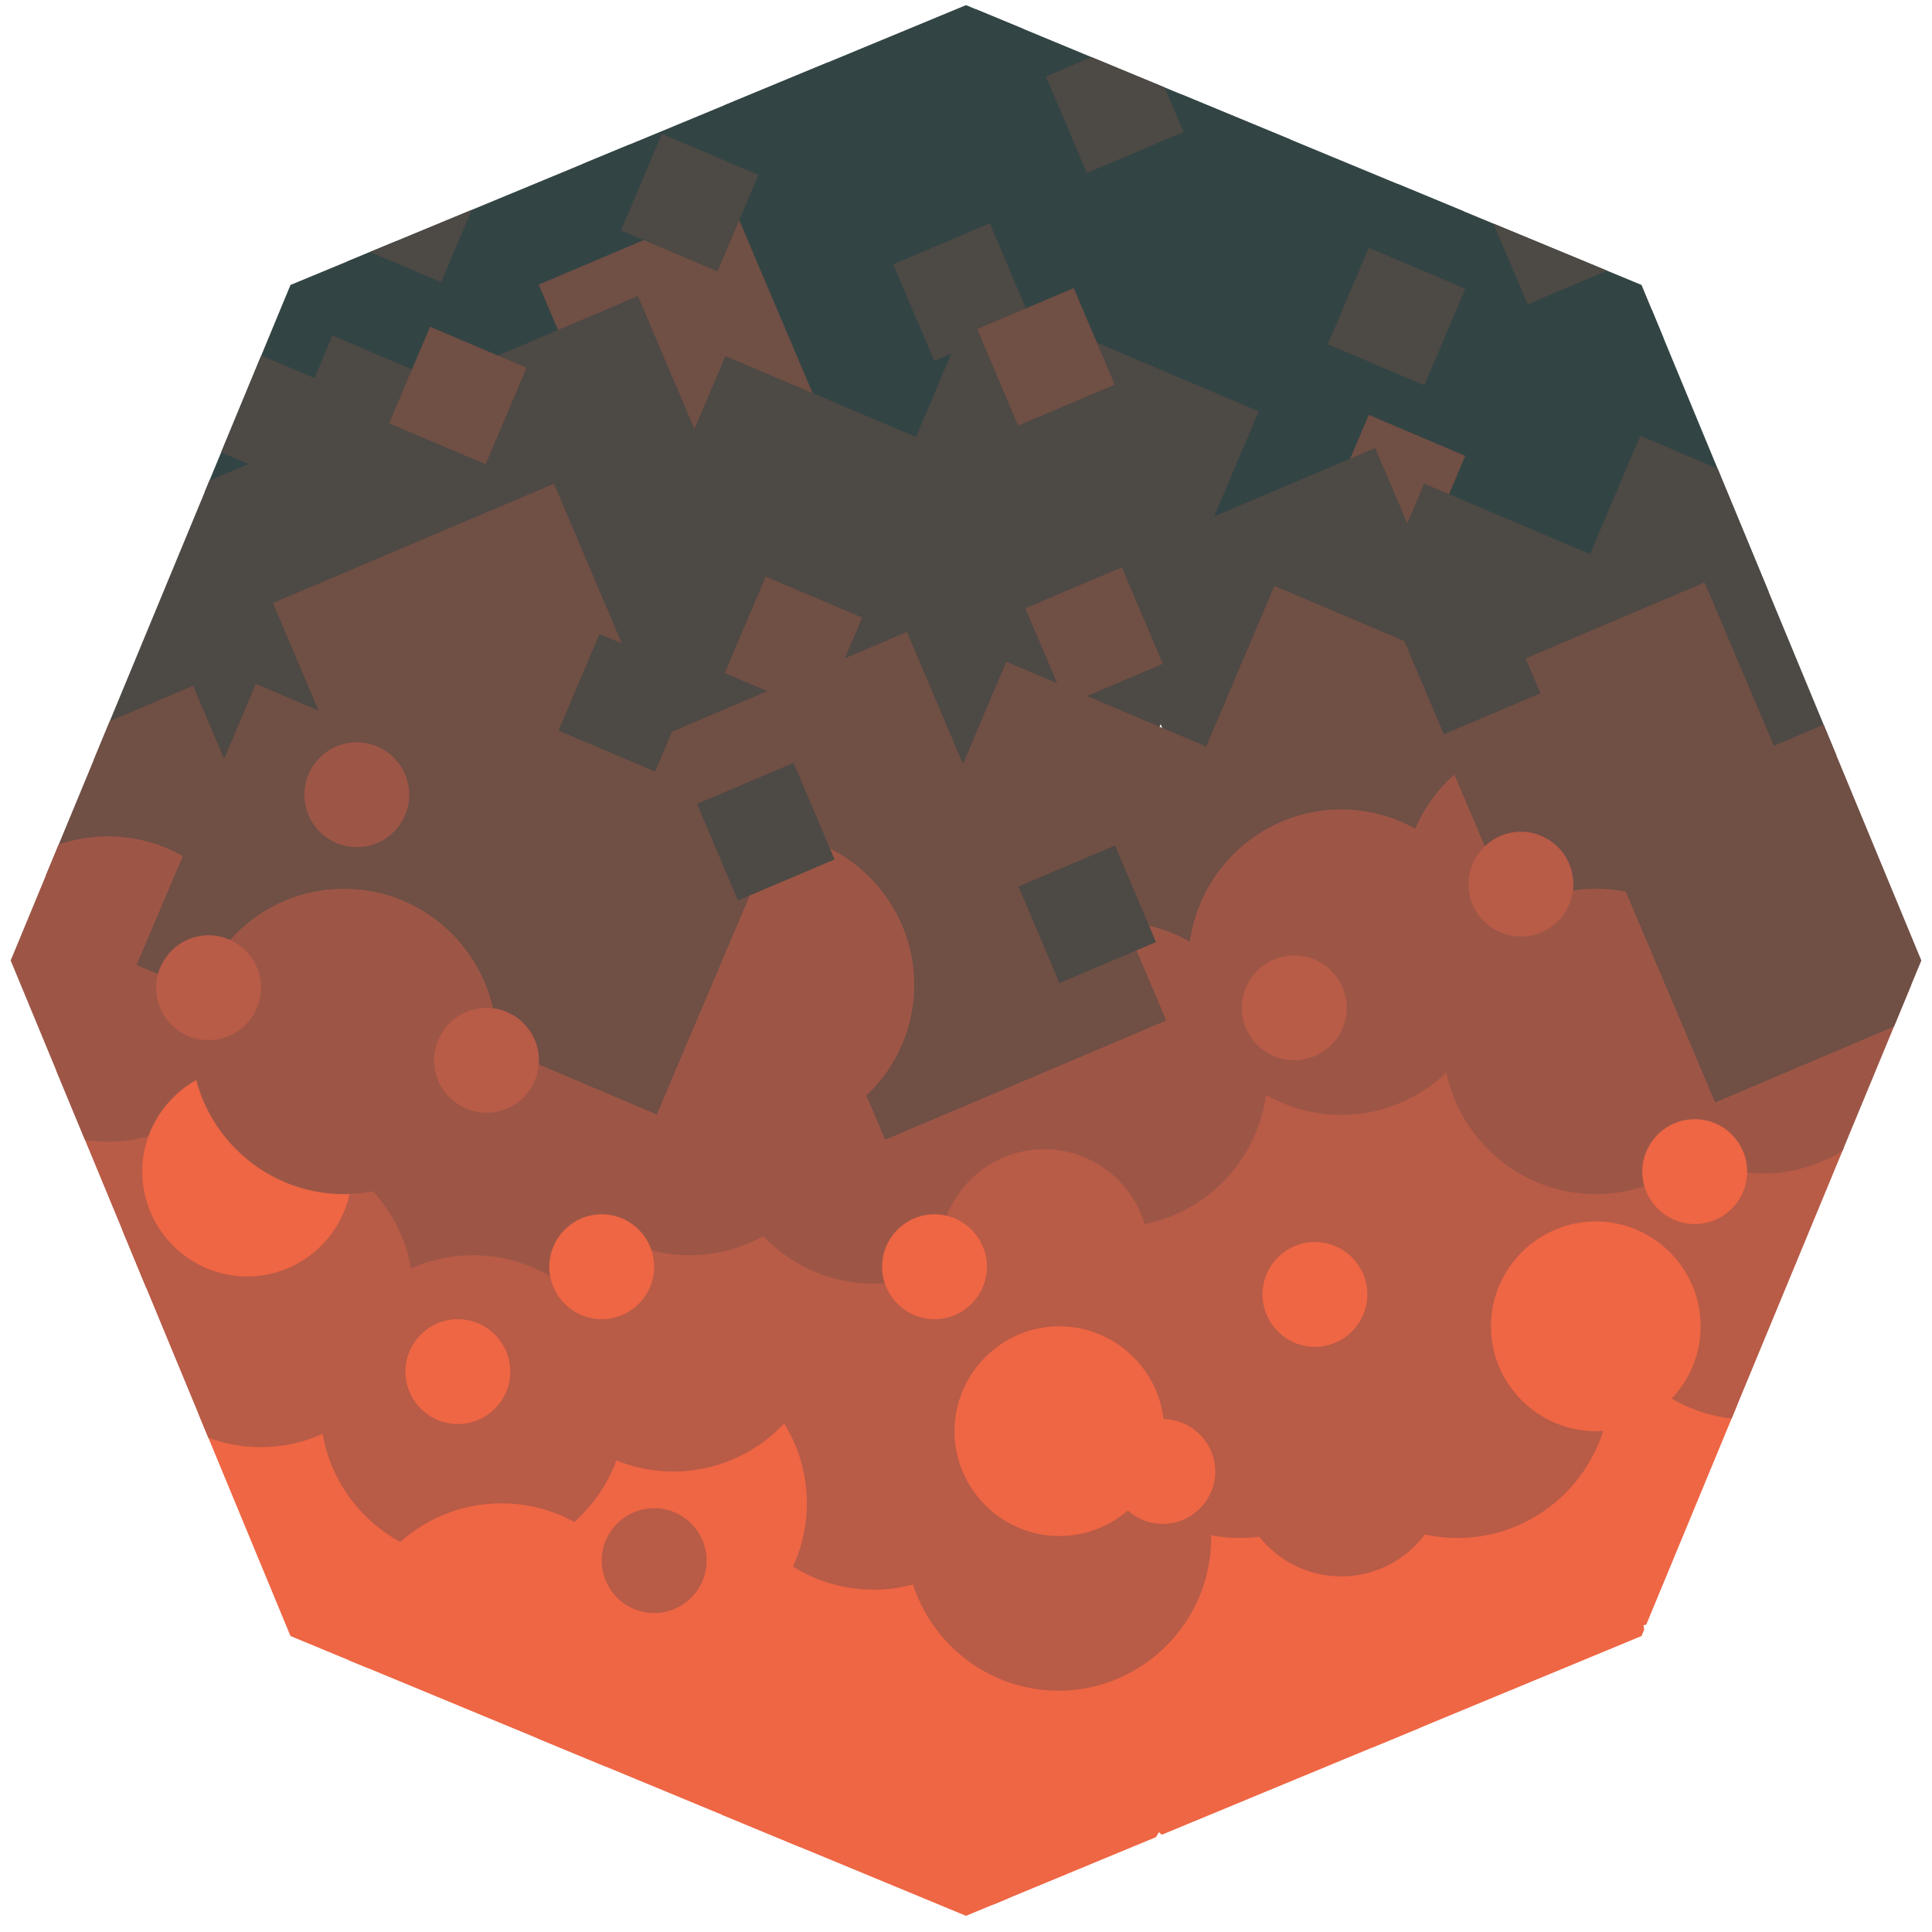
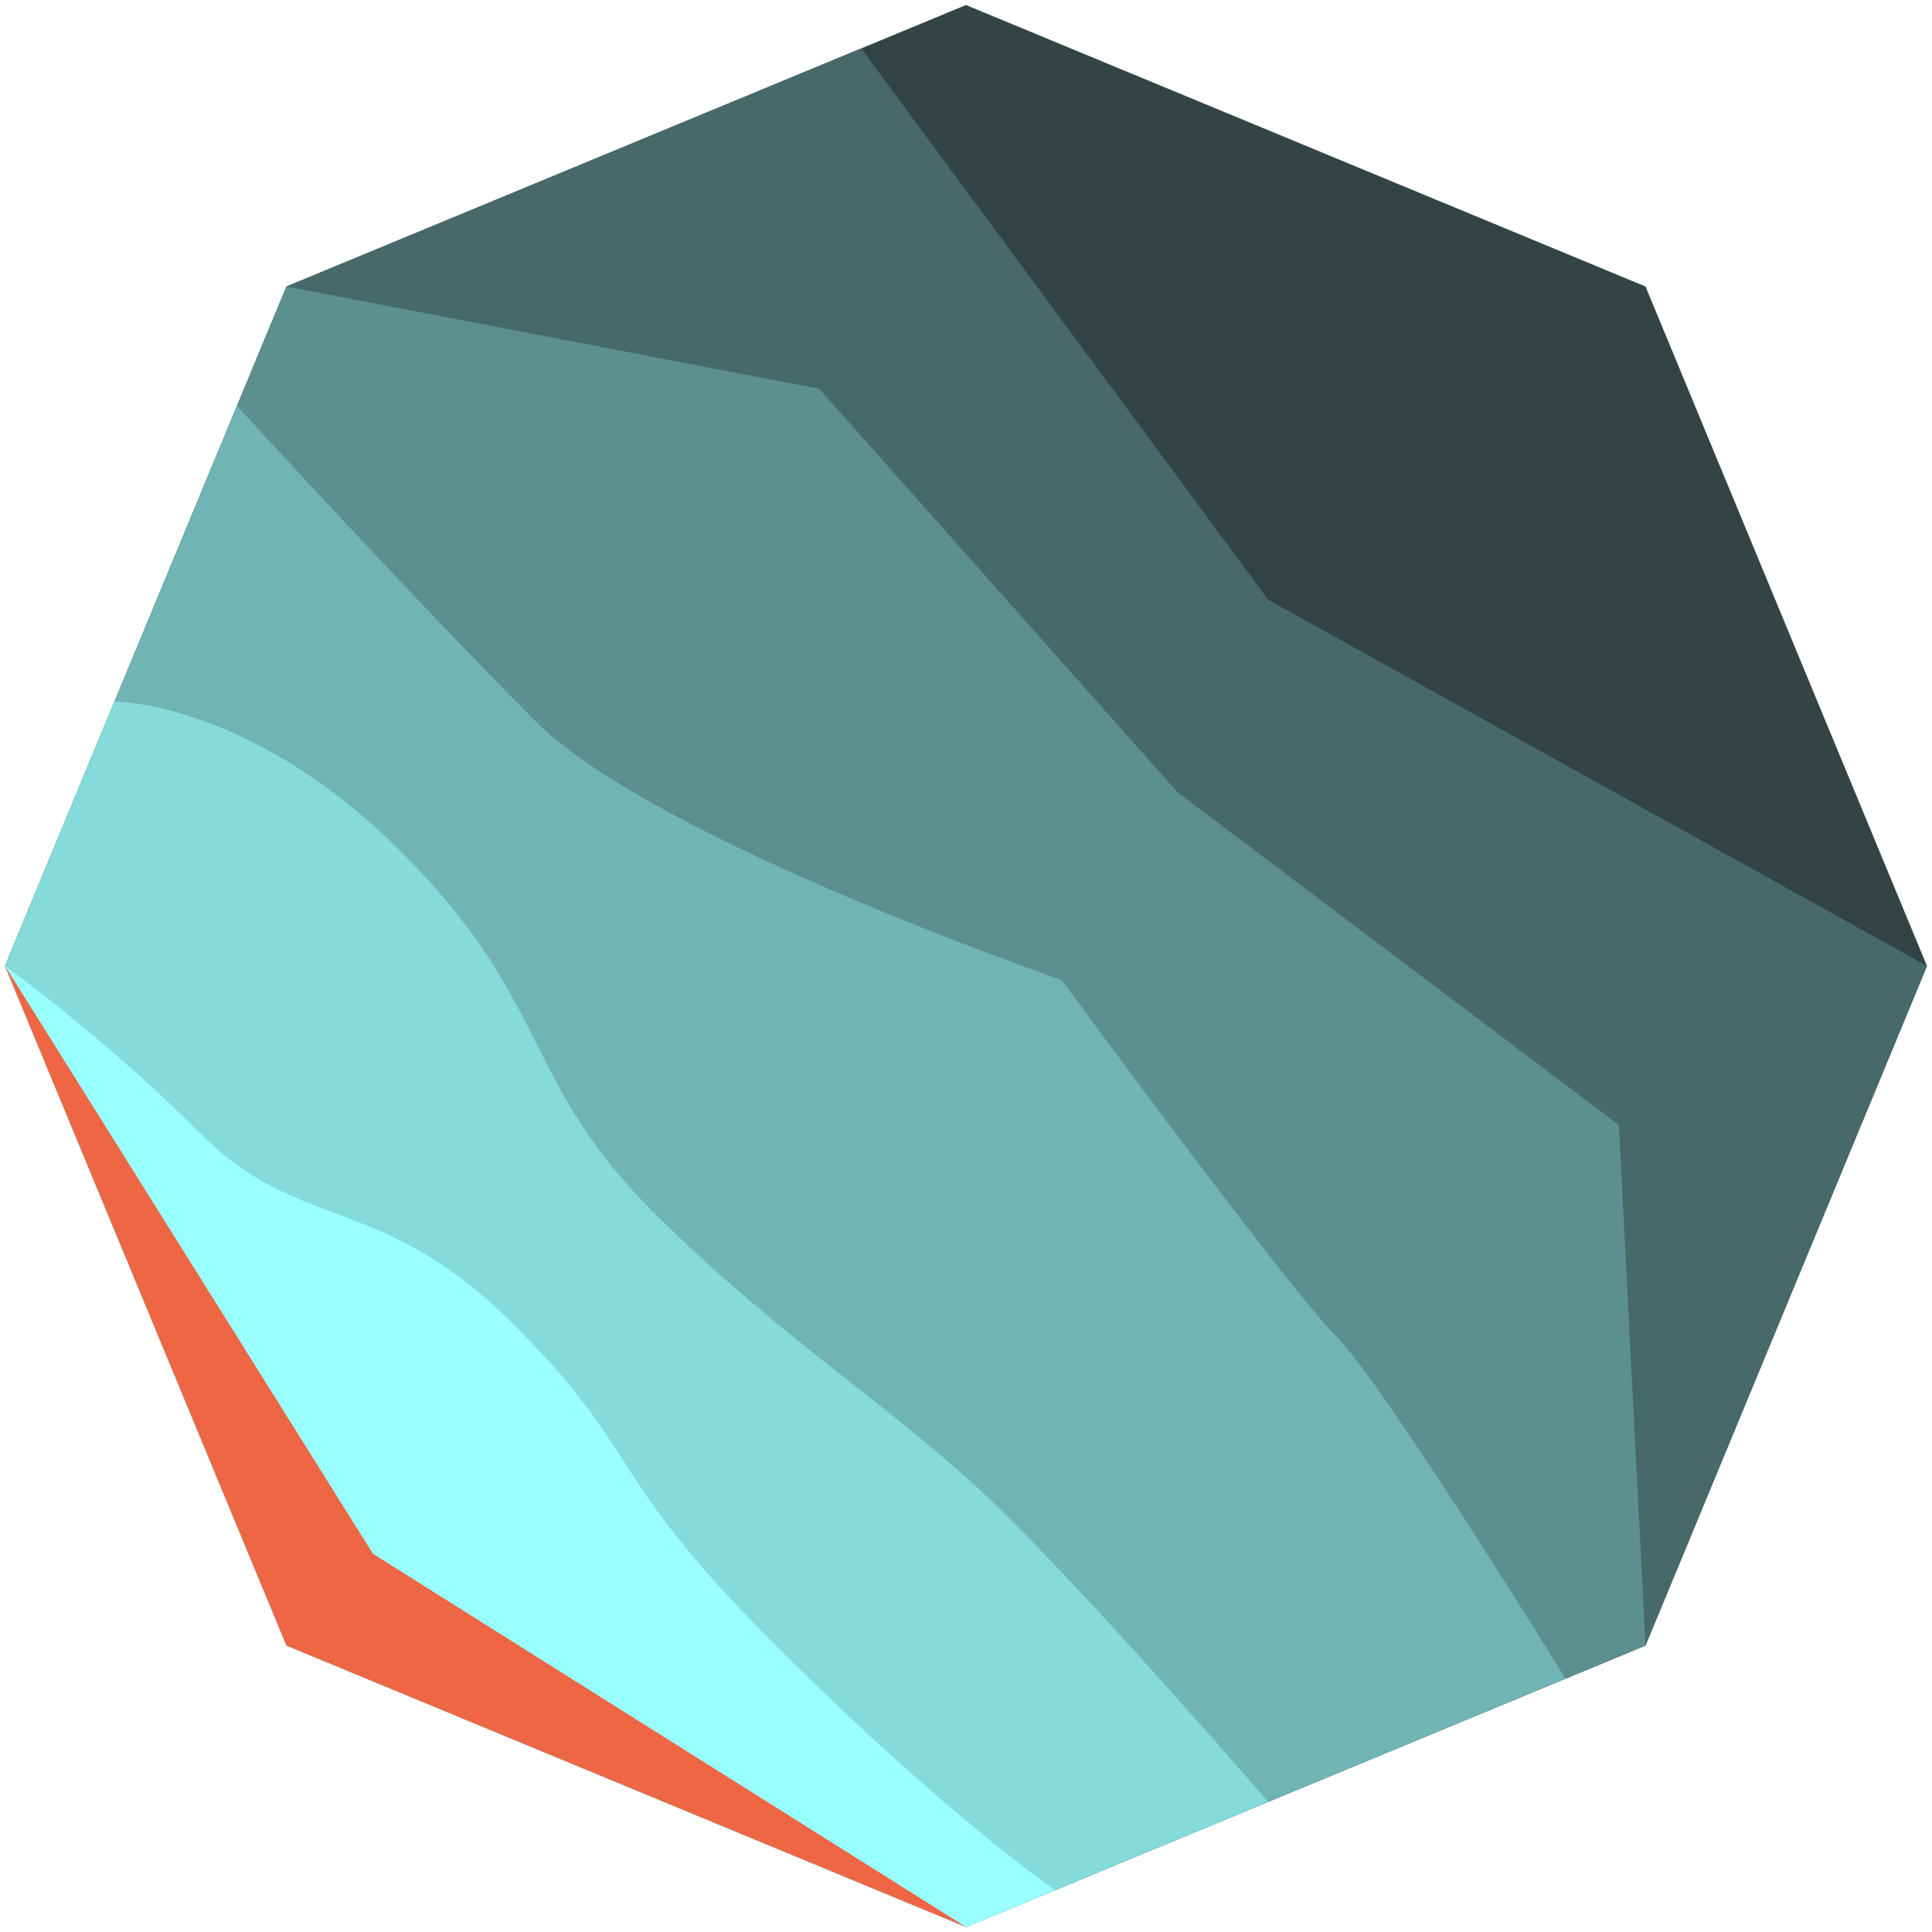
- <svg xmlns="http://www.w3.org/2000/svg" xmlns:xlink="http://www.w3.org/1999/xlink" version="1.1" id="Laag_1" x="0px" y="0px" width="139.726px" height="139.726px" viewBox="0 0 139.726 139.726" enable-background="new 0 0 139.726 139.726" xml:space="preserve">
+ <svg xmlns="http://www.w3.org/2000/svg" version="1.1" id="Laag_1" x="0px" y="0px" width="139.726px" height="139.726px" viewBox="0 0 139.726 139.726" enable-background="new 0 0 139.726 139.726" xml:space="preserve">
  <g>
-     <defs>
-       <polygon id="SVGID_3_" points="21.008,118.32 0.771,69.465 21.008,20.609 69.863,0.372 118.719,20.609 138.955,69.465     118.719,118.32 69.863,138.557   " />
-     </defs>
-     <clipPath id="SVGID_1_">
-       <use xlink:href="#SVGID_3_" overflow="visible" />
-     </clipPath>
-     <g clip-path="url(#SVGID_1_)">
-       <rect x="15.583" y="17.562" transform="matrix(0.9205 0.3907 -0.3907 0.9205 13.2938 -8.1297)" fill="#334444" width="22.087" height="22.087" />
-       <rect x="97.332" y="13.227" transform="matrix(0.9205 0.3907 -0.3907 0.9205 18.0987 -40.4164)" fill="#334444" width="22.087" height="22.087" />
-       <rect x="65.505" y="15.741" transform="matrix(0.9205 0.3907 -0.3907 0.9205 16.5509 -27.7805)" fill="#334444" width="22.087" height="22.087" />
-       <rect x="82.066" y="5.998" transform="matrix(0.9205 0.3907 -0.3907 0.9205 14.0603 -35.0262)" fill="#334444" width="22.087" height="22.087" />
-       <rect x="42.272" y="2.696" transform="matrix(0.9205 0.3907 -0.3907 0.9205 9.6068 -19.7397)" fill="#334444" width="22.087" height="22.087" />
-       <rect x="83.322" y="20.478" transform="matrix(-0.9205 0.3907 -0.3907 -0.9205 193.5467 23.6667)" fill="#334444" width="22.087" height="22.087" />
-       <rect x="44.338" y="17.177" transform="matrix(-0.9205 0.3907 -0.3907 -0.9205 117.3883 32.5581)" fill="#334444" width="22.087" height="22.087" />
-       <rect x="55.569" y="1.923" transform="matrix(-0.9205 0.3907 -0.3907 -0.9205 132.9972 -1.1249)" fill="#334444" width="22.087" height="22.087" />
-       <rect x="69.573" y="-2.612" transform="matrix(-0.9205 0.3907 -0.3907 -0.9205 158.1199 -15.3069)" fill="#334444" width="22.087" height="22.087" />
-       <rect x="27.791" y="11.869" transform="matrix(-0.9205 0.3907 -0.3907 -0.9205 83.5342 28.8295)" fill="#334444" width="22.087" height="22.087" />
-       <rect x="104.368" y="25.081" transform="matrix(-0.9205 0.3907 -0.3907 -0.9205 235.7642 24.2818)" fill="#334444" width="22.087" height="22.087" />
-       <rect x="41.321" y="17.02" transform="matrix(-0.9205 0.3907 -0.3907 -0.9205 103.5381 28.1451)" fill="#704F45" width="15.17" height="15.17" />
-       <rect x="60.539" y="42.189" transform="matrix(0.9205 0.3907 -0.3907 0.9205 26.4901 -23.7377)" fill="#4D4944" width="22.087" height="22.087" />
-       <rect x="47.271" y="29.193" transform="matrix(0.9205 0.3907 -0.3907 0.9205 20.3574 -19.5868)" fill="#4D4944" width="22.087" height="22.087" />
-       <rect x="97.208" y="31.189" transform="matrix(0.9205 0.3907 -0.3907 0.9205 21.6972 -36.6831)" fill="#704F45" width="7.585" height="7.585" />
-       <rect x="113.431" y="34.959" transform="matrix(0.9205 0.3907 -0.3907 0.9205 27.8699 -44.9789)" fill="#4D4944" width="22.087" height="22.087" />
-       <rect x="18.847" y="27.708" transform="matrix(0.9205 0.3907 -0.3907 0.9205 17.5176 -8.5985)" fill="#4D4944" width="22.087" height="22.087" />
-       <rect x="65.505" y="24.561" transform="matrix(0.9205 0.3907 -0.3907 0.9205 19.997 -27.0794)" fill="#4D4944" width="22.087" height="22.087" />
-       <rect x="97.803" y="38.418" transform="matrix(0.9205 0.3907 -0.3907 0.9205 27.9791 -38.5978)" fill="#4D4944" width="22.087" height="22.087" />
-       <rect x="41.088" y="36.814" transform="matrix(-0.9205 0.3907 -0.3907 -0.9205 118.8194 71.5414)" fill="#4D4944" width="22.087" height="22.087" />
-       <rect x="4.208" y="35.67" transform="matrix(-0.9205 0.3907 -0.3907 -0.9205 47.5436 83.7541)" fill="#4D4944" width="22.087" height="22.087" />
-       <rect x="29.242" y="24.85" transform="matrix(-0.9205 0.3907 -0.3907 -0.9205 91.3931 53.1933)" fill="#4D4944" width="22.087" height="22.087" />
-       <rect x="82.561" y="35.842" transform="matrix(-0.9205 0.3907 -0.3907 -0.9205 198.0887 53.4696)" fill="#4D4944" width="22.087" height="22.087" />
-       <path fill="#EE6644" d="M126.976,106.903c0,6.074-4.97,11.044-11.044,11.044s-11.044-4.97-11.044-11.044    c0-6.074,4.97-11.044,11.044-11.044S126.976,100.829,126.976,106.903z" />
-       <path fill="#EE6644" d="M105.409,111.231c0,6.074-4.97,11.044-11.044,11.044c-6.074,0-11.044-4.97-11.044-11.044    s4.97-11.044,11.044-11.044C100.44,100.188,105.409,105.157,105.409,111.231z" />
-       <path fill="#EE6644" d="M119.086,119.767c0,6.074-4.97,11.044-11.044,11.044c-6.074,0-11.044-4.97-11.044-11.044    c0-6.074,4.97-11.044,11.044-11.044S119.086,113.692,119.086,119.767z" />
-       <path fill="#EE6644" d="M102.704,124.745c0,6.074-4.97,11.044-11.044,11.044s-11.044-4.97-11.044-11.044    c0-6.074,4.97-11.044,11.044-11.044S102.704,118.671,102.704,124.745z" />
-       <path fill="#EE6644" d="M85.316,126.977c0,6.074-4.97,11.044-11.044,11.044c-6.074,0-11.044-4.97-11.044-11.044    c0-6.074,4.97-11.044,11.044-11.044C80.347,115.933,85.316,120.903,85.316,126.977z" />
-       <path fill="#EE6644" d="M70.782,113.701c0,6.074-4.97,11.044-11.044,11.044s-11.044-4.97-11.044-11.044    c0-6.074,4.97-11.044,11.044-11.044S70.782,107.627,70.782,113.701z" />
-       <path fill="#EE6644" d="M89.673,108.723c0,6.074-4.97,11.044-11.044,11.044c-6.074,0-11.044-4.97-11.044-11.044    c0-6.074,4.97-11.044,11.044-11.044C84.703,97.679,89.673,102.649,89.673,108.723z" />
-       <path fill="#B85B47" d="M74.22,103.927c0,6.074-4.97,11.044-11.044,11.044s-11.044-4.97-11.044-11.044    c0-6.074,4.97-11.044,11.044-11.044S74.22,97.853,74.22,103.927z" />
-       <path fill="#EE6644" d="M31.96,111.231c0,6.074-4.97,11.044-11.044,11.044s-11.044-4.97-11.044-11.044s4.97-11.044,11.044-11.044    S31.96,105.157,31.96,111.231z" />
-       <path fill="#EE6644" d="M58.354,108.723c0,6.074-4.97,11.044-11.044,11.044s-11.044-4.97-11.044-11.044    c0-6.074,4.97-11.044,11.044-11.044S58.354,102.649,58.354,108.723z" />
-       <path fill="#EE6644" d="M106.431,95.378c0,6.074-4.97,11.044-11.044,11.044c-6.074,0-11.044-4.97-11.044-11.044    c0-6.074,4.97-11.044,11.044-11.044C101.462,84.335,106.431,89.304,106.431,95.378z" />
-       <path fill="#B85B47" d="M59.739,95.378c0,6.074-4.97,11.044-11.044,11.044s-11.044-4.97-11.044-11.044    c0-6.074,4.97-11.044,11.044-11.044S59.739,89.304,59.739,95.378z" />
-       <path fill="#B85B47" d="M74.22,90.78c0,6.074-4.97,11.044-11.044,11.044s-11.044-4.97-11.044-11.044    c0-6.074,4.97-11.044,11.044-11.044S74.22,84.706,74.22,90.78z" />
-       <path fill="#B85B47" d="M89.673,93.615c0,6.074-4.97,11.044-11.044,11.044c-6.074,0-11.044-4.97-11.044-11.044    s4.97-11.044,11.044-11.044C84.703,82.571,89.673,87.541,89.673,93.615z" />
-       <path fill="#B85B47" d="M100.716,100.188c0,6.074-4.97,11.044-11.044,11.044c-6.074,0-11.044-4.97-11.044-11.044    c0-6.074,4.97-11.044,11.044-11.044C95.747,89.144,100.716,94.114,100.716,100.188z" />
-       <path fill="#B85B47" d="M87.592,111.231c0,6.074-4.97,11.044-11.044,11.044c-6.074,0-11.044-4.97-11.044-11.044    s4.97-11.044,11.044-11.044C82.622,100.188,87.592,105.157,87.592,111.231z" />
-       <path fill="#B85B47" d="M123.539,88.754c0,6.074-4.97,11.044-11.044,11.044c-6.074,0-11.044-4.97-11.044-11.044    c0-6.074,4.97-11.044,11.044-11.044C118.569,77.71,123.539,82.68,123.539,88.754z" />
-       <path fill="#B85B47" d="M108.042,82.435c0,6.074-4.97,11.044-11.044,11.044c-6.074,0-11.044-4.97-11.044-11.044    c0-6.074,4.97-11.044,11.044-11.044C103.073,71.392,108.042,76.361,108.042,82.435z" />
-       <path fill="#B85B47" d="M137.499,91.614c0,6.074-4.97,11.044-11.044,11.044c-6.074,0-11.044-4.97-11.044-11.044    c0-6.074,4.97-11.044,11.044-11.044C132.53,80.57,137.499,85.54,137.499,91.614z" />
-       <rect x="2.361" y="51.955" transform="matrix(-0.9205 0.3907 -0.3907 -0.9205 42.3644 110.46)" fill="#704F45" width="15.17" height="15.17" />
-       <rect x="48.695" y="49.138" transform="matrix(-0.9205 0.3907 -0.3907 -0.9205 138.2434 92.2383)" fill="#704F45" width="22.087" height="22.087" />
-       <path fill="#9D5646" d="M47.31,86.364c0,6.074-4.97,11.044-11.044,11.044s-11.044-4.97-11.044-11.044    c0-6.074,4.97-11.044,11.044-11.044S47.31,80.29,47.31,86.364z" />
-       <path fill="#9D5646" d="M60.922,79.736c0,6.074-4.97,11.044-11.044,11.044s-11.044-4.97-11.044-11.044    c0-6.074,4.97-11.044,11.044-11.044S60.922,73.662,60.922,79.736z" />
-       <rect x="86.971" y="45.811" transform="matrix(0.9205 0.3907 -0.3907 0.9205 30.0065 -33.7777)" fill="#704F45" width="22.087" height="22.087" />
-       <path fill="#9D5646" d="M123.539,64.276c0,6.074-4.97,11.044-11.044,11.044s-11.044-4.97-11.044-11.044    c0-6.074,4.97-11.044,11.044-11.044S123.539,58.202,123.539,64.276z" />
-       <path fill="#9D5646" d="M74.22,81.789c0,6.074-4.97,11.044-11.044,11.044s-11.044-4.97-11.044-11.044    c0-6.074,4.97-11.044,11.044-11.044C69.25,70.746,74.22,75.715,74.22,81.789z" />
-       <path fill="#9D5646" d="M138.541,73.822c0,6.074-4.97,11.044-11.044,11.044c-6.074,0-11.044-4.97-11.044-11.044    c0-6.074,4.97-11.044,11.044-11.044C133.571,62.778,138.541,67.748,138.541,73.822z" />
-       <path fill="#B85B47" d="M116.453,100.188c0,6.074-4.97,11.044-11.044,11.044c-6.074,0-11.044-4.97-11.044-11.044    c0-6.074,4.97-11.044,11.044-11.044C111.484,89.144,116.453,94.114,116.453,100.188z" />
-       <path fill="#B85B47" d="M24.874,82.571c0,6.074-4.97,11.044-11.044,11.044S2.787,88.645,2.787,82.571    c0-6.074,4.97-11.044,11.044-11.044S24.874,76.497,24.874,82.571z" />
-       <path fill="#B85B47" d="M29.89,93.615c0,6.074-4.97,11.044-11.044,11.044S7.803,99.689,7.803,93.615    c0-6.074,4.97-11.044,11.044-11.044S29.89,87.541,29.89,93.615z" />
-       <path fill="#B85B47" d="M45.258,101.824c0,6.074-4.97,11.044-11.044,11.044s-11.044-4.97-11.044-11.044    c0-6.074,4.97-11.044,11.044-11.044S45.258,95.75,45.258,101.824z" />
-       <path fill="#9D5646" d="M18.847,71.528c0,6.074-4.97,11.044-11.044,11.044s-11.044-4.97-11.044-11.044    c0-6.074,4.97-11.044,11.044-11.044S18.847,65.454,18.847,71.528z" />
-       <path fill="#EE6644" d="M47.31,119.767c0,6.074-4.97,11.044-11.044,11.044s-11.044-4.97-11.044-11.044s4.97-11.044,11.044-11.044    S47.31,113.692,47.31,119.767z" />
-       <path fill="#EE6644" d="M60.922,126.004c0,6.074-4.97,11.044-11.044,11.044s-11.044-4.97-11.044-11.044s4.97-11.044,11.044-11.044    S60.922,119.93,60.922,126.004z" />
-       <path fill="#EE6644" d="M74.22,132.099c0,6.074-4.97,11.044-11.044,11.044s-11.044-4.97-11.044-11.044    c0-6.074,4.97-11.044,11.044-11.044S74.22,126.025,74.22,132.099z" />
-       <path fill="#9D5646" d="M49.255,71.431c0,6.074-4.97,11.044-11.044,11.044s-11.044-4.97-11.044-11.044s4.97-11.044,11.044-11.044    S49.255,65.357,49.255,71.431z" />
-       <rect x="67.585" y="51.295" transform="matrix(0.9205 0.3907 -0.3907 0.9205 30.6083 -25.7671)" fill="#704F45" width="22.087" height="22.087" />
-       <rect x="13.31" y="52.899" transform="matrix(0.9205 0.3907 -0.3907 0.9205 26.9204 -4.4325)" fill="#704F45" width="22.087" height="22.087" />
-       <rect x="26.098" y="11.639" transform="matrix(0.9205 0.3907 -0.3907 0.9205 8.4055 -10.4524)" fill="#4D4944" width="7.585" height="7.585" />
-       <rect x="46.086" y="10.867" transform="matrix(0.9205 0.3907 -0.3907 0.9205 9.693 -18.3236)" fill="#4D4944" width="7.585" height="7.585" />
-       <rect x="15.054" y="26.018" transform="matrix(0.9205 0.3907 -0.3907 0.9205 13.146 -4.9942)" fill="#4D4944" width="7.585" height="7.585" />
-       <rect x="97.208" y="19.101" transform="matrix(0.9205 0.3907 -0.3907 0.9205 16.9741 -37.644)" fill="#4D4944" width="7.585" height="7.585" />
-       <rect x="29.32" y="24.813" transform="matrix(0.9205 0.3907 -0.3907 0.9205 13.8094 -10.664)" fill="#704F45" width="7.585" height="7.585" />
-       <rect x="53.59" y="42.88" transform="matrix(0.9205 0.3907 -0.3907 0.9205 22.7981 -18.7107)" fill="#704F45" width="7.585" height="7.585" />
-       <rect x="23.17" y="38.418" transform="matrix(-0.9205 0.3907 -0.3907 -0.9205 85.0346 81.6234)" fill="#704F45" width="22.087" height="22.087" />
-       <rect x="76.825" y="3.749" transform="matrix(-0.9205 0.3907 -0.3907 -0.9205 157.7721 -17.0158)" fill="#4D4944" width="7.585" height="7.585" />
-       <rect x="108.703" y="13.249" transform="matrix(-0.9205 0.3907 -0.3907 -0.9205 222.7066 -11.2276)" fill="#4D4944" width="7.585" height="7.585" />
-       <rect x="65.781" y="17.331" transform="matrix(-0.9205 0.3907 -0.3907 -0.9205 141.8696 13.3838)" fill="#4D4944" width="7.585" height="7.585" />
-       <rect x="71.852" y="22.017" transform="matrix(-0.9205 0.3907 -0.3907 -0.9205 155.3599 20.0111)" fill="#704F45" width="7.585" height="7.585" />
-       <rect x="75.332" y="42.211" transform="matrix(-0.9205 0.3907 -0.3907 -0.9205 169.9333 57.4329)" fill="#704F45" width="7.585" height="7.585" />
-       <rect x="106.382" y="45.564" transform="matrix(-0.9205 0.3907 -0.3907 -0.9205 247.6342 62.8329)" fill="#704F45" width="22.087" height="22.087" />
-       <path fill="#9D5646" d="M126.456,75.32c0,6.074-4.97,11.044-11.044,11.044c-6.074,0-11.044-4.97-11.044-11.044    c0-6.074,4.97-11.044,11.044-11.044C121.486,64.276,126.456,69.246,126.456,75.32z" />
-       <rect x="118.849" y="54.212" transform="matrix(-0.9205 0.3907 -0.3907 -0.9205 274.9571 74.5698)" fill="#704F45" width="22.087" height="22.087" />
-       <path fill="#9D5646" d="M108.042,69.583c0,6.074-4.97,11.044-11.044,11.044s-11.044-4.97-11.044-11.044s4.97-11.044,11.044-11.044    S108.042,63.509,108.042,69.583z" />
-       <path fill="#9D5646" d="M91.661,77.71c0,6.074-4.97,11.044-11.044,11.044c-6.074,0-11.044-4.97-11.044-11.044    c0-6.074,4.97-11.044,11.044-11.044C86.691,66.667,91.661,71.636,91.661,77.71z" />
-       <rect x="58.819" y="56.911" transform="matrix(-0.9205 0.3907 -0.3907 -0.9205 160.7242 103.2092)" fill="#704F45" width="22.087" height="22.087" />
-       <path fill="#EE6644" d="M25.459,84.735c0,4.172-3.413,7.585-7.585,7.585s-7.585-3.413-7.585-7.585s3.413-7.585,7.585-7.585    S25.459,80.563,25.459,84.735z" />
-       <path fill="#9D5646" d="M66.12,71.226c0,6.074-4.97,11.044-11.044,11.044S44.033,77.3,44.033,71.226    c0-6.074,4.97-11.044,11.044-11.044S66.12,65.152,66.12,71.226z" />
-       <rect x="30.605" y="55.083" transform="matrix(0.9205 0.3907 -0.3907 0.9205 29.1485 -11.0166)" fill="#704F45" width="22.087" height="22.087" />
-       <path fill="#9D5646" d="M35.918,75.32c0,6.074-4.97,11.044-11.044,11.044S13.83,81.394,13.83,75.32    c0-6.074,4.97-11.044,11.044-11.044S35.918,69.246,35.918,75.32z" />
-       <path fill="#9D5646" d="M29.597,57.476c0,2.086-1.707,3.792-3.792,3.792s-3.792-1.707-3.792-3.792    c0-2.086,1.707-3.792,3.792-3.792S29.597,55.39,29.597,57.476z" />
-       <path fill="#B85B47" d="M104.583,106.422c0,4.172-3.413,7.585-7.585,7.585c-4.172,0-7.585-3.413-7.585-7.585    s3.413-7.585,7.585-7.585C101.17,98.837,104.583,102.25,104.583,106.422z" />
-       <path fill="#B85B47" d="M83.103,90.699c0,4.172-3.413,7.585-7.585,7.585c-4.172,0-7.585-3.413-7.585-7.585    c0-4.172,3.413-7.585,7.585-7.585C79.69,83.114,83.103,86.527,83.103,90.699z" />
-       <path fill="#EE6644" d="M122.997,95.921c0,4.172-3.413,7.585-7.585,7.585c-4.172,0-7.585-3.413-7.585-7.585    s3.413-7.585,7.585-7.585C119.584,88.336,122.997,91.749,122.997,95.921z" />
-       <path fill="#EE6644" d="M84.201,103.505c0,4.172-3.413,7.585-7.585,7.585c-4.172,0-7.585-3.413-7.585-7.585    c0-4.172,3.413-7.585,7.585-7.585C80.788,95.921,84.201,99.334,84.201,103.505z" />
-       <path fill="#EE6644" d="M71.378,91.614c0,2.086-1.707,3.792-3.792,3.792c-2.086,0-3.792-1.707-3.792-3.792    c0-2.086,1.707-3.792,3.792-3.792C69.671,87.822,71.378,89.528,71.378,91.614z" />
-       <path fill="#EE6644" d="M98.89,93.615c0,2.086-1.707,3.792-3.792,3.792c-2.086,0-3.792-1.707-3.792-3.792s1.707-3.792,3.792-3.792    C97.184,89.823,98.89,91.529,98.89,93.615z" />
-       <path fill="#EE6644" d="M126.359,84.735c0,2.086-1.707,3.792-3.792,3.792c-2.086,0-3.792-1.707-3.792-3.792    s1.707-3.792,3.792-3.792C124.653,80.942,126.359,82.649,126.359,84.735z" />
-       <path fill="#EE6644" d="M47.311,91.614c0,2.086-1.707,3.792-3.792,3.792c-2.086,0-3.792-1.707-3.792-3.792    c0-2.086,1.707-3.792,3.792-3.792C45.604,87.822,47.311,89.528,47.311,91.614z" />
-       <path fill="#EE6644" d="M36.905,99.199c0,2.086-1.707,3.792-3.792,3.792s-3.792-1.707-3.792-3.792    c0-2.086,1.707-3.792,3.792-3.792S36.905,97.113,36.905,99.199z" />
-       <path fill="#B85B47" d="M38.979,76.682c0,2.086-1.707,3.792-3.792,3.792s-3.792-1.707-3.792-3.792    c0-2.086,1.707-3.792,3.792-3.792S38.979,74.596,38.979,76.682z" />
-       <path fill="#B85B47" d="M18.876,71.431c0,2.086-1.707,3.792-3.792,3.792s-3.792-1.707-3.792-3.792    c0-2.086,1.707-3.792,3.792-3.792S18.876,69.345,18.876,71.431z" />
-       <path fill="#B85B47" d="M97.398,72.889c0,2.086-1.707,3.792-3.792,3.792c-2.086,0-3.792-1.707-3.792-3.792    c0-2.086,1.707-3.792,3.792-3.792C95.691,69.097,97.398,70.803,97.398,72.889z" />
-       <path fill="#B85B47" d="M113.786,63.943c0,2.086-1.707,3.792-3.792,3.792c-2.086,0-3.792-1.707-3.792-3.792    s1.707-3.792,3.792-3.792C112.079,60.15,113.786,61.857,113.786,63.943z" />
-       <path fill="#B85B47" d="M51.103,112.867c0,2.086-1.707,3.792-3.792,3.792s-3.792-1.707-3.792-3.792    c0-2.086,1.707-3.792,3.792-3.792S51.103,110.782,51.103,112.867z" />
-       <path fill="#EE6644" d="M87.889,106.422c0,2.086-1.707,3.792-3.792,3.792c-2.086,0-3.792-1.707-3.792-3.792    c0-2.086,1.707-3.792,3.792-3.792C86.183,102.63,87.889,104.336,87.889,106.422z" />
-       <rect x="41.574" y="47.036" transform="matrix(0.9205 0.3907 -0.3907 0.9205 23.4667 -13.6853)" fill="#4D4944" width="7.585" height="7.585" />
-       <rect x="51.59" y="56.358" transform="matrix(-0.9205 0.3907 -0.3907 -0.9205 129.8643 93.8796)" fill="#4D4944" width="7.585" height="7.585" />
-       <rect x="102.639" y="44.341" transform="matrix(-0.9205 0.3907 -0.3907 -0.9205 223.2092 50.8535)" fill="#4D4944" width="7.585" height="7.585" />
-       <rect x="74.836" y="62.334" transform="matrix(-0.9205 0.3907 -0.3907 -0.9205 176.8449 96.2736)" fill="#4D4944" width="7.585" height="7.585" />
+     <g>
+       <polygon fill="#334444" points="20.719,119.007 0.363,69.863 20.719,20.719 69.863,0.363 119.007,20.719 139.363,69.863     119.007,119.007 69.863,139.363   " />
    </g>
+     <polygon fill="#476969" points="20.719,119.007 0.363,69.863 20.719,20.719 62.281,3.503 91.718,43.375 139.363,69.863    119.007,119.007 69.863,139.363  " />
+     <polygon fill="#5C8F8F" points="20.719,119.007 0.363,69.863 20.719,20.719 59.255,28.12 85.178,57.311 117.081,81.359    119.007,119.007 69.863,139.363  " />
+     <path fill="#70B4B4" d="M20.719,119.007L0.363,69.863l16.778-40.506c0,0,13.122,14.328,21.637,22.844s38.005,18.675,38.005,18.675   s16.288,22.196,19.816,25.724c3.528,3.528,16.621,24.805,16.621,24.805l-43.357,17.959L20.719,119.007z" />
+     <path fill="#85DADA" d="M20.719,119.007L0.363,69.863l7.925-19.134c0,0,9.854-0.004,20.739,10.881s8.62,16.447,18.212,26.039   s18.066,14.462,25.725,22.122s18.753,20.539,18.753,20.539l-21.855,9.053L20.719,119.007z" />
+     <path fill="#99FFFF" d="M20.719,119.007L0.363,69.863c0,0,6.994,4.974,14.171,12.152c7.177,7.177,13.068,4.222,22.606,13.76   s6.368,10.627,18.838,23.098s20.327,17.822,20.327,17.822l-6.443,2.669L20.719,119.007z" />
+     <path fill="#EE6644" d="M0.363,69.863l20.356,49.144l49.144,20.356l-42.891-26.989L0.363,69.863z" />
  </g>
</svg>
